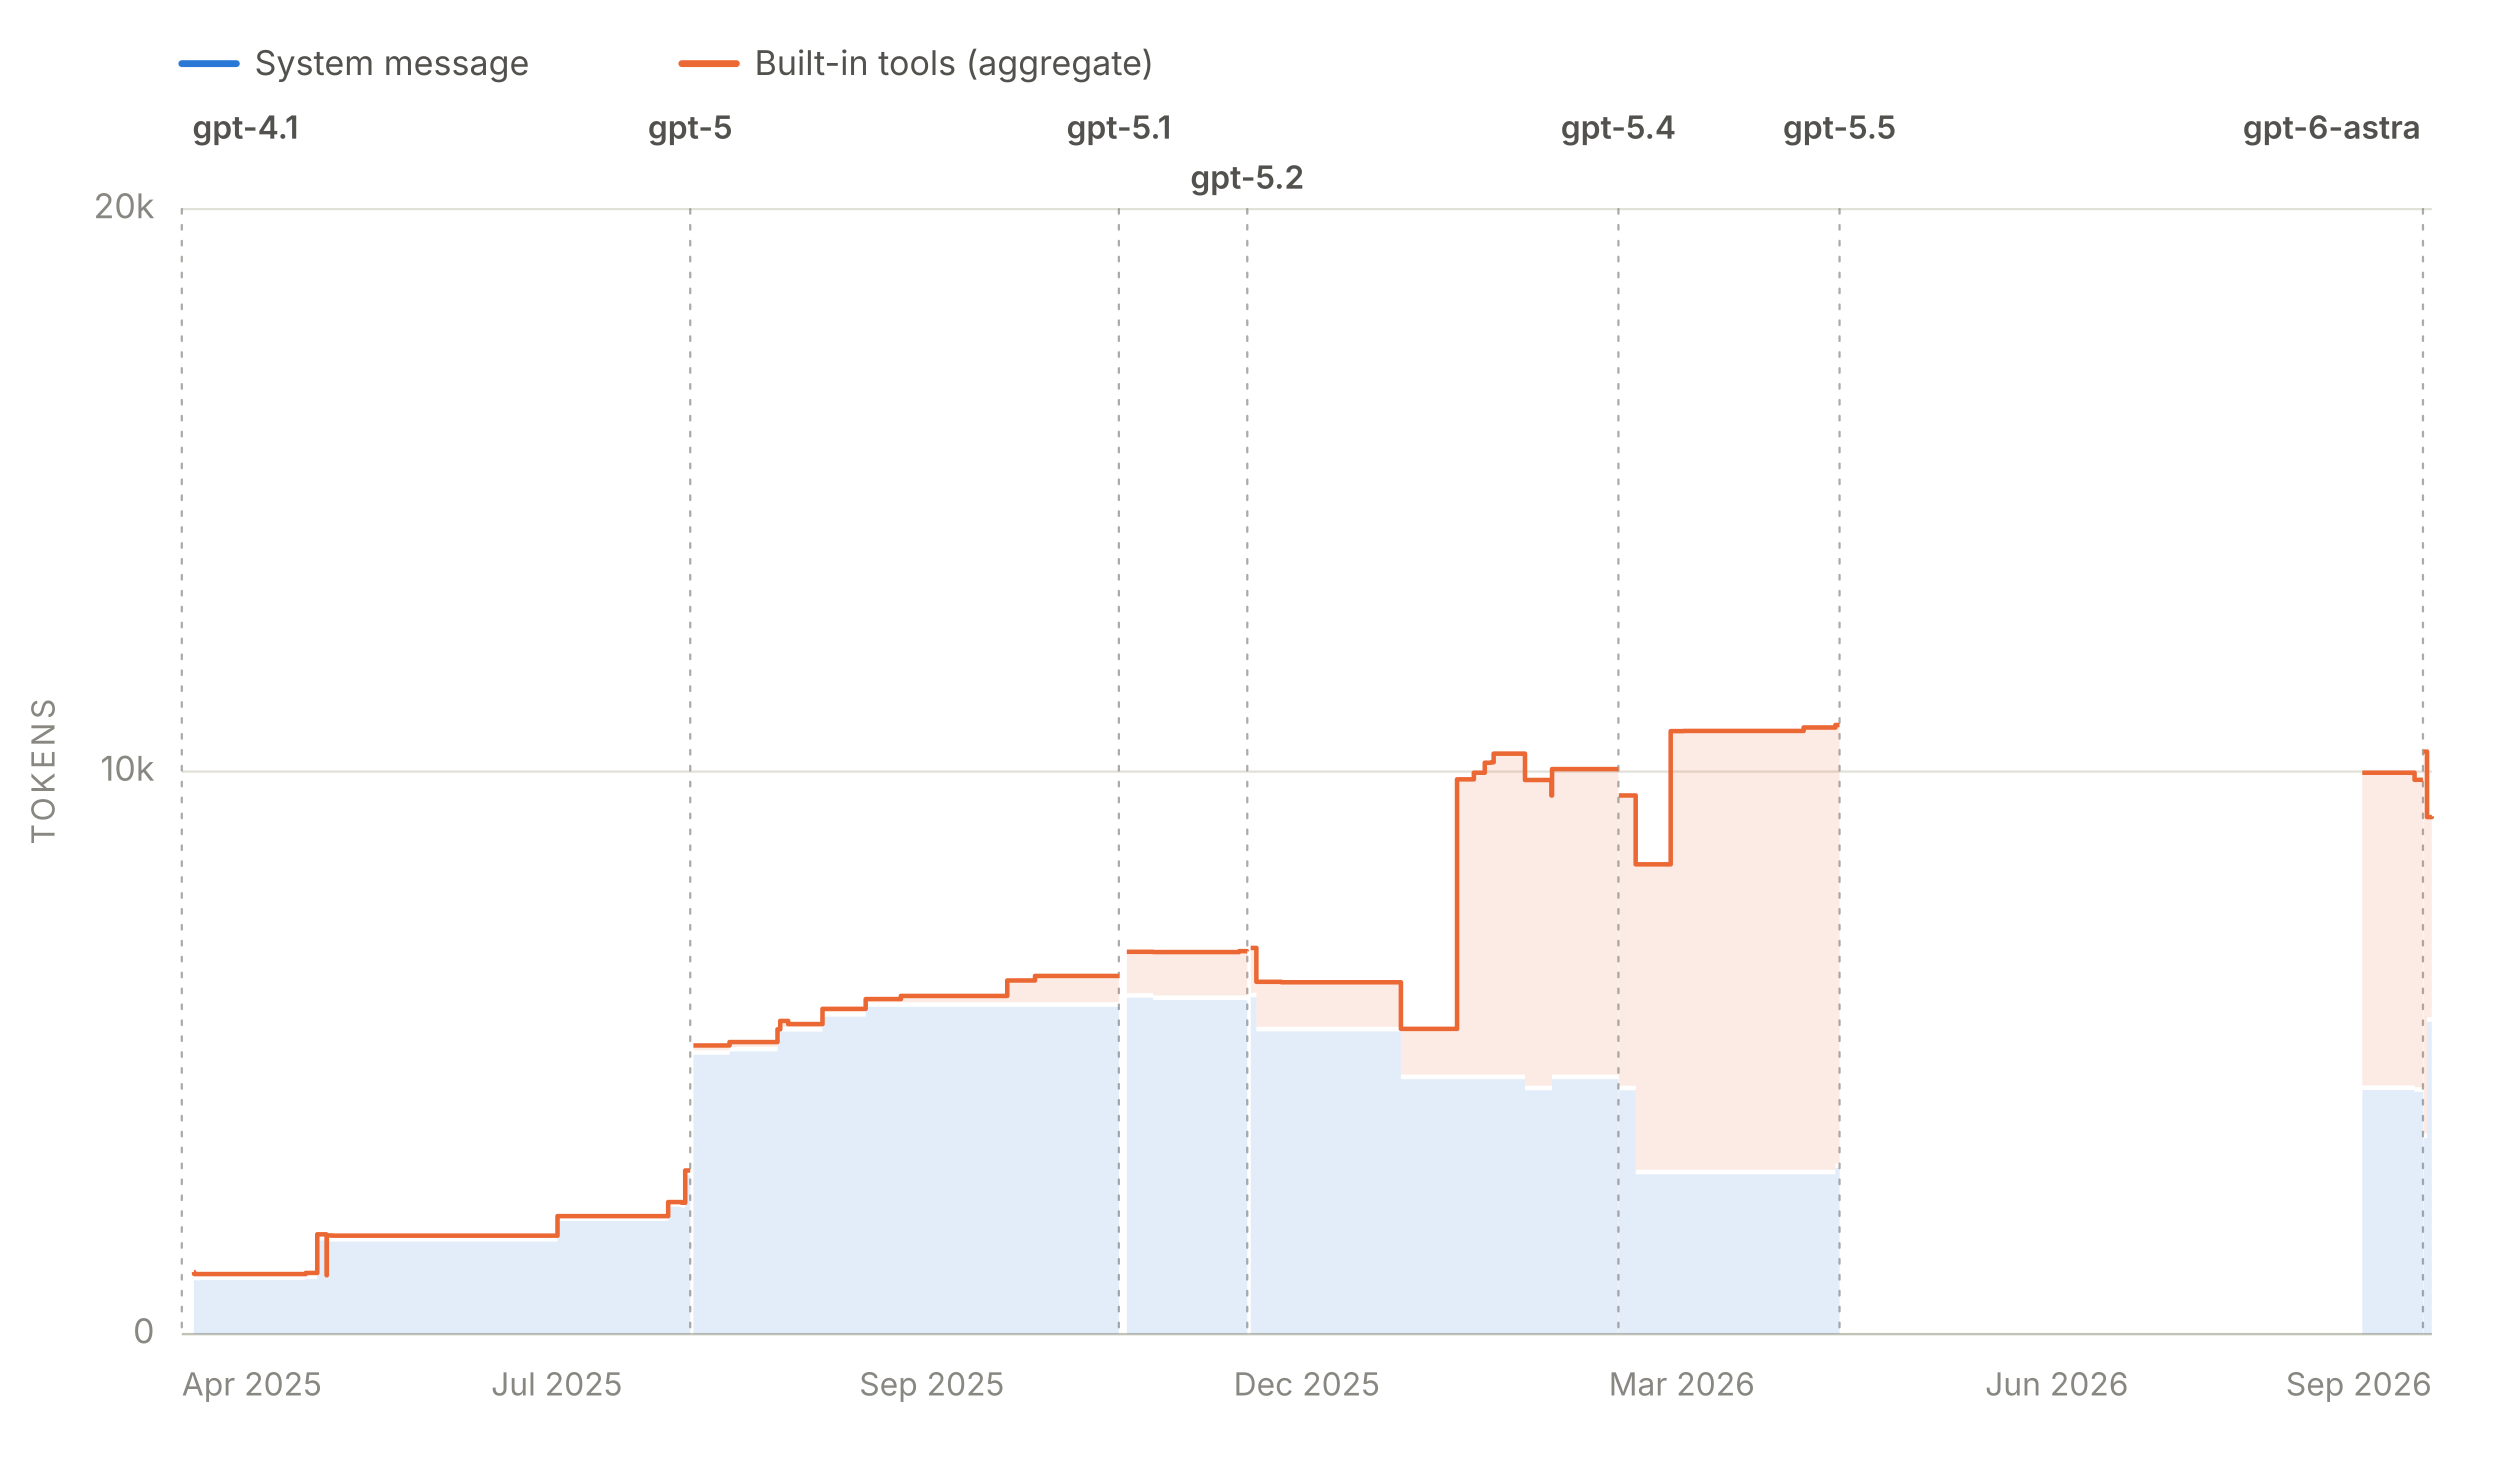
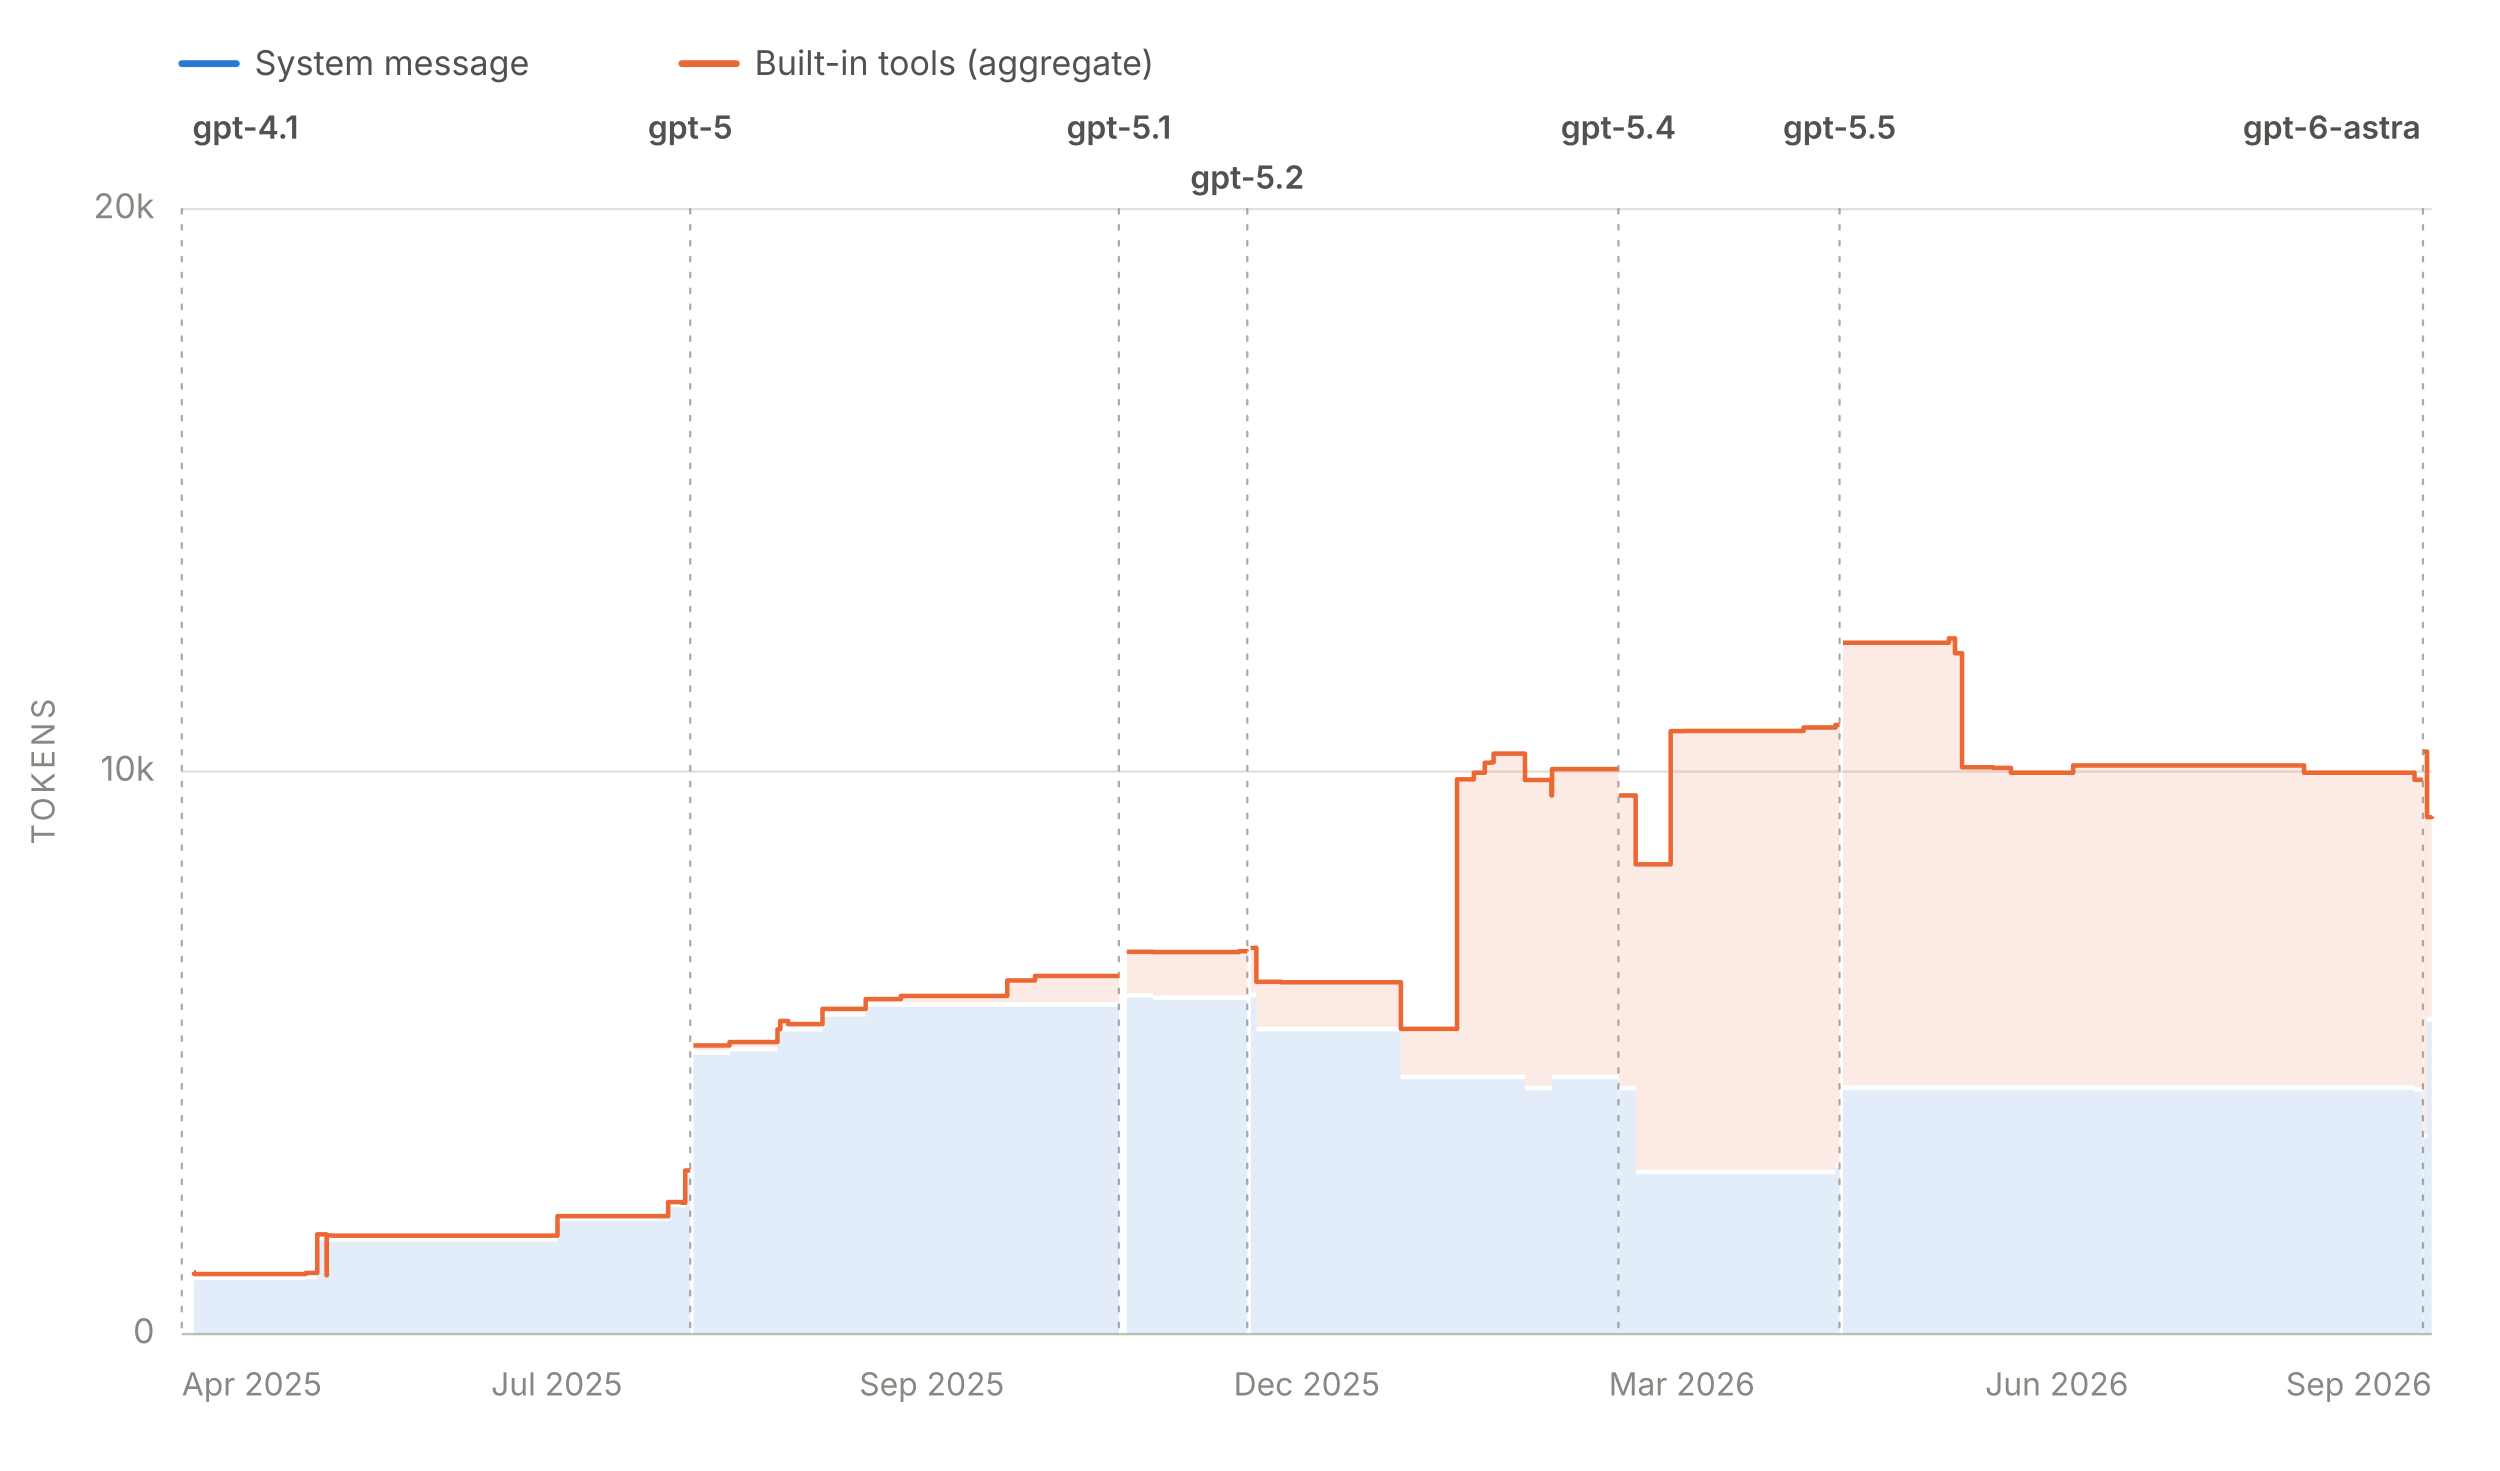
<svg xmlns="http://www.w3.org/2000/svg" viewBox="0 0 1100 647" width="1100" height="647" role="img" aria-labelledby="chartTitle chartDesc" font-family="system-ui, -apple-system, 'Segoe UI', sans-serif">
  <line x1="80" y1="28" x2="104" y2="28" stroke="#2a78d6" stroke-width="3" stroke-linecap="round" />
  <text x="112" y="33" font-size="15" fill="#52514e">System message</text>
  <line x1="300" y1="28" x2="324" y2="28" stroke="#eb6834" stroke-width="3" stroke-linecap="round" />
  <text x="332" y="33" font-size="15" fill="#52514e">Built-in tools (aggregate)</text>
  <line x1="80" y1="587.0" x2="1070" y2="587.0" stroke="#e1e0d9" stroke-width="1" />
  <text x="68" y="591.0" font-size="15" fill="#898781" text-anchor="end">0</text>
  <line x1="80" y1="339.5" x2="1070" y2="339.5" stroke="#e1e0d9" stroke-width="1" />
  <text x="68" y="343.5" font-size="15" fill="#898781" text-anchor="end">10k</text>
  <line x1="80" y1="92.0" x2="1070" y2="92.0" stroke="#e1e0d9" stroke-width="1" />
  <text x="68" y="96.0" font-size="15" fill="#898781" text-anchor="end">20k</text>
  <text x="24" y="339.5" font-size="14" fill="#898781" text-anchor="middle" letter-spacing="1.5" transform="rotate(-90 24 339.5)">TOKENS</text>
  <line x1="80" y1="587" x2="1070" y2="587" stroke="#c3c2b7" stroke-width="1" />
  <text x="80.0" y="614" font-size="14" fill="#898781" text-anchor="start">Apr 2025</text>
  <text x="245.0" y="614" font-size="14" fill="#898781" text-anchor="middle">Jul 2025</text>
  <text x="410.0" y="614" font-size="14" fill="#898781" text-anchor="middle">Sep 2025</text>
  <text x="575.0" y="614" font-size="14" fill="#898781" text-anchor="middle">Dec 2025</text>
  <text x="740.0" y="614" font-size="14" fill="#898781" text-anchor="middle">Mar 2026</text>
  <text x="905.0" y="614" font-size="14" fill="#898781" text-anchor="middle">Jun 2026</text>
  <text x="1070.0" y="614" font-size="14" fill="#898781" text-anchor="end">Sep 2026</text>
  <g data-release-date="2025-04-14">
    <line x1="80.0" y1="92" x2="80.0" y2="587" stroke="#898781" stroke-width="1" stroke-dasharray="2,5" stroke-linecap="round" opacity="0.7" />
    <text x="108.0" y="61.0" font-size="14" font-weight="600" fill="#52514e" text-anchor="middle">gpt-4.1</text>
  </g>
  <g data-release-date="2025-08-07">
    <line x1="303.7" y1="92" x2="303.7" y2="587" stroke="#898781" stroke-width="1" stroke-dasharray="2,5" stroke-linecap="round" opacity="0.7" />
    <text x="303.7" y="61.0" font-size="14" font-weight="600" fill="#52514e" text-anchor="middle">gpt-5</text>
  </g>
  <g data-release-date="2025-11-12">
    <line x1="492.3" y1="92" x2="492.3" y2="587" stroke="#898781" stroke-width="1" stroke-dasharray="2,5" stroke-linecap="round" opacity="0.7" />
    <text x="492.3" y="61.0" font-size="14" font-weight="600" fill="#52514e" text-anchor="middle">gpt-5.1</text>
  </g>
  <g data-release-date="2025-12-11">
    <line x1="548.8" y1="92" x2="548.8" y2="587" stroke="#898781" stroke-width="1" stroke-dasharray="2,5" stroke-linecap="round" opacity="0.7" />
    <text x="548.8" y="83.0" font-size="14" font-weight="600" fill="#52514e" text-anchor="middle">gpt-5.2</text>
  </g>
  <g data-release-date="2026-03-05">
    <line x1="712.1" y1="92" x2="712.1" y2="587" stroke="#898781" stroke-width="1" stroke-dasharray="2,5" stroke-linecap="round" opacity="0.7" />
    <text x="712.1" y="61.0" font-size="14" font-weight="600" fill="#52514e" text-anchor="middle">gpt-5.4</text>
  </g>
  <g data-release-date="2026-04-24">
    <line x1="809.4" y1="92" x2="809.4" y2="587" stroke="#898781" stroke-width="1" stroke-dasharray="2,5" stroke-linecap="round" opacity="0.7" />
    <text x="809.4" y="61.0" font-size="14" font-weight="600" fill="#52514e" text-anchor="middle">gpt-5.5</text>
  </g>
  <g data-release-date="2026-09-03">
    <line x1="1066.1" y1="92" x2="1066.1" y2="587" stroke="#898781" stroke-width="1" stroke-dasharray="2,5" stroke-linecap="round" opacity="0.7" />
    <text x="1026.0" y="61.0" font-size="14" font-weight="600" fill="#52514e" text-anchor="middle">gpt-6-astra</text>
  </g>
  <g data-selected-models="gpt-4.1">
    <path d="M 85.3 587.0 L 85.3 562.4 L 85.3 562.4 L 85.3 562.4 L 85.3 562.4 L 85.3 562.4 L 85.4 562.4 L 85.4 562.4 L 85.4 562.4 L 85.4 563.2 L 85.6 563.2 L 85.6 563.3 L 85.7 563.3 L 85.7 563.3 L 88.3 563.3 L 88.3 563.2 L 88.3 563.2 L 88.3 563.2 L 88.3 563.2 L 88.3 563.2 L 95.4 563.2 L 95.4 563.2 L 96.3 563.2 L 96.3 563.2 L 97.3 563.2 L 97.3 563.2 L 103.4 563.2 L 103.4 563.2 L 113.1 563.2 L 113.1 563.2 L 116.6 563.2 L 116.6 563.2 L 134.5 563.2 L 134.5 562.8 L 139.6 562.8 L 139.6 545.8 L 139.8 545.8 L 139.8 545.8 L 143.5 545.8 L 143.5 545.8 L 143.7 545.8 L 143.7 563.7 L 143.8 563.7 L 143.8 563.7 L 143.8 563.7 L 143.8 546.3 L 144.3 546.3 L 144.3 546.3 L 146.0 546.3 L 146.0 546.3 L 146.1 546.3 L 146.1 546.3 L 146.1 546.3 L 146.1 546.3 L 146.5 546.3 L 146.5 546.3 L 146.5 546.3 L 146.5 546.3 L 149.9 546.3 L 149.9 546.3 L 169.5 546.3 L 169.5 546.3 L 245.3 546.3 L 245.3 537.2 L 245.9 537.2 L 245.9 537.2 L 248.6 537.2 L 248.6 537.2 L 251.0 537.2 L 251.0 537.2 L 255.1 537.2 L 255.1 537.2 L 258.4 537.2 L 258.4 537.2 L 266.8 537.2 L 266.8 537.2 L 274.6 537.2 L 274.6 537.2 L 278.3 537.2 L 278.3 537.2 L 294.0 537.2 L 294.0 531.0 L 299.9 531.0 L 299.9 531.3 L 301.5 531.3 L 301.5 517.1 L 303.1 517.1 L 303.1 517.1 L 303.7 517.1 L 303.7 517.1 L 303.7 587.0 Z" fill="#2a78d6" fill-opacity="0.13" stroke="none" />
    <path d="M 85.3 560.4 L 85.3 559.7 L 85.3 559.7 L 85.3 559.7 L 85.3 559.7 L 85.3 559.7 L 85.4 559.7 L 85.4 559.7 L 85.4 559.7 L 85.4 560.5 L 85.6 560.5 L 85.6 560.6 L 85.7 560.6 L 85.7 560.6 L 88.3 560.6 L 88.3 560.6 L 88.3 560.6 L 88.3 560.6 L 88.3 560.6 L 88.3 560.6 L 95.4 560.6 L 95.4 560.6 L 96.3 560.6 L 96.3 560.6 L 97.3 560.6 L 97.3 560.6 L 103.4 560.6 L 103.4 560.6 L 113.1 560.6 L 113.1 560.6 L 116.6 560.6 L 116.6 560.6 L 134.5 560.6 L 134.5 560.1 L 139.6 560.1 L 139.6 543.1 L 139.8 543.1 L 139.8 543.1 L 143.5 543.1 L 143.5 543.2 L 143.7 543.2 L 143.7 561.1 L 143.8 561.1 L 143.8 561.1 L 143.8 561.1 L 143.8 543.7 L 144.3 543.7 L 144.3 543.6 L 146.0 543.6 L 146.0 543.7 L 146.1 543.7 L 146.1 543.7 L 146.1 543.7 L 146.1 543.6 L 146.5 543.6 L 146.5 543.7 L 146.5 543.7 L 146.5 543.7 L 149.9 543.7 L 149.9 543.7 L 169.5 543.7 L 169.5 543.7 L 245.3 543.7 L 245.3 535.1 L 245.9 535.1 L 245.9 535.1 L 248.6 535.1 L 248.6 535.1 L 251.0 535.1 L 251.0 535.1 L 255.1 535.1 L 255.1 535.1 L 258.4 535.1 L 258.4 535.1 L 266.8 535.1 L 266.8 535.1 L 274.6 535.1 L 274.6 535.1 L 278.3 535.1 L 278.3 535.1 L 294.0 535.1 L 294.0 528.9 L 299.9 528.9 L 299.9 529.2 L 301.5 529.2 L 301.5 515.0 L 303.1 515.0 L 303.1 515.0 L 303.7 515.0 L 303.7 515.0 L 303.7 515.1 L 303.7 515.1 L 303.1 515.1 L 303.1 515.1 L 301.5 515.1 L 301.5 529.3 L 299.9 529.3 L 299.9 529.0 L 294.0 529.0 L 294.0 535.2 L 278.3 535.2 L 278.3 535.2 L 274.6 535.2 L 274.6 535.2 L 266.8 535.2 L 266.8 535.2 L 258.4 535.2 L 258.4 535.2 L 255.1 535.2 L 255.1 535.2 L 251.0 535.2 L 251.0 535.2 L 248.6 535.2 L 248.6 535.2 L 245.9 535.2 L 245.9 535.2 L 245.3 535.2 L 245.3 544.3 L 169.5 544.3 L 169.5 544.3 L 149.9 544.3 L 149.9 544.3 L 146.5 544.3 L 146.5 544.3 L 146.5 544.3 L 146.5 544.3 L 146.1 544.3 L 146.1 544.3 L 146.1 544.3 L 146.1 544.3 L 146.0 544.3 L 146.0 544.3 L 144.3 544.3 L 144.3 544.3 L 143.8 544.3 L 143.8 561.7 L 143.8 561.7 L 143.8 561.7 L 143.7 561.7 L 143.7 543.8 L 143.5 543.8 L 143.5 543.8 L 139.8 543.8 L 139.8 543.8 L 139.6 543.8 L 139.6 560.8 L 134.5 560.8 L 134.5 561.2 L 116.6 561.2 L 116.6 561.2 L 113.1 561.2 L 113.1 561.2 L 103.4 561.2 L 103.4 561.2 L 97.3 561.2 L 97.3 561.2 L 96.3 561.2 L 96.3 561.2 L 95.4 561.2 L 95.4 561.2 L 88.3 561.2 L 88.3 561.2 L 88.3 561.2 L 88.3 561.2 L 88.3 561.2 L 88.3 561.3 L 85.7 561.3 L 85.7 561.3 L 85.6 561.3 L 85.6 561.2 L 85.4 561.2 L 85.4 560.4 L 85.4 560.4 L 85.4 560.4 L 85.3 560.4 L 85.3 560.4 L 85.3 560.4 L 85.3 560.4 L 85.3 560.4 Z" fill="#eb6834" fill-opacity="0.13" stroke="none" />
    <path d="M 85.3 559.7 L 85.3 559.7 L 85.3 559.7 L 85.3 559.7 L 85.3 559.7 L 85.4 559.7 L 85.4 559.7 L 85.4 559.7 L 85.4 560.5 L 85.6 560.5 L 85.6 560.6 L 85.7 560.6 L 85.7 560.6 L 88.3 560.6 L 88.3 560.6 L 88.3 560.6 L 88.3 560.6 L 88.3 560.6 L 88.3 560.6 L 95.4 560.6 L 95.4 560.6 L 96.3 560.6 L 96.3 560.6 L 97.3 560.6 L 97.3 560.6 L 103.4 560.6 L 103.4 560.6 L 113.1 560.6 L 113.1 560.6 L 116.6 560.6 L 116.6 560.6 L 134.5 560.6 L 134.5 560.1 L 139.6 560.1 L 139.6 543.1 L 139.8 543.1 L 139.8 543.1 L 143.5 543.1 L 143.5 543.2 L 143.7 543.2 L 143.7 561.1 L 143.8 561.1 L 143.8 561.1 L 143.8 561.1 L 143.8 543.7 L 144.3 543.7 L 144.3 543.6 L 146.0 543.6 L 146.0 543.7 L 146.1 543.7 L 146.1 543.7 L 146.1 543.7 L 146.1 543.6 L 146.5 543.6 L 146.5 543.7 L 146.5 543.7 L 146.5 543.7 L 149.9 543.7 L 149.9 543.7 L 169.5 543.7 L 169.5 543.7 L 245.3 543.7 L 245.3 535.1 L 245.9 535.1 L 245.9 535.1 L 248.6 535.1 L 248.6 535.1 L 251.0 535.1 L 251.0 535.1 L 255.1 535.1 L 255.1 535.1 L 258.4 535.1 L 258.4 535.1 L 266.8 535.1 L 266.8 535.1 L 274.6 535.1 L 274.6 535.1 L 278.3 535.1 L 278.3 535.1 L 294.0 535.1 L 294.0 528.9 L 299.9 528.9 L 299.9 529.2 L 301.5 529.2 L 301.5 515.0 L 303.1 515.0 L 303.1 515.0 L 303.7 515.0 L 303.7 515.0" fill="none" stroke="#eb6834" stroke-width="2" stroke-linejoin="round" />
  </g>
  <g data-selected-models="gpt-5-2025-08-07">
    <path d="M 305.1 587.0 L 305.1 464.1 L 305.8 464.1 L 305.8 464.1 L 307.7 464.1 L 307.7 464.1 L 313.8 464.1 L 313.8 464.1 L 321.0 464.1 L 321.0 462.6 L 329.5 462.6 L 329.5 462.6 L 342.1 462.6 L 342.1 457.6 L 343.3 457.6 L 343.3 453.9 L 346.8 453.9 L 346.8 453.9 L 347.0 453.9 L 347.0 453.9 L 356.1 453.9 L 356.1 453.9 L 357.8 453.9 L 357.8 453.9 L 361.9 453.9 L 361.9 447.3 L 367.7 447.3 L 367.7 447.3 L 371.2 447.3 L 371.2 447.3 L 371.4 447.3 L 371.4 447.3 L 371.6 447.3 L 371.6 447.3 L 380.9 447.3 L 380.9 443.0 L 384.9 443.0 L 384.9 443.0 L 387.1 443.0 L 387.1 443.0 L 396.4 443.0 L 396.4 443.0 L 398.4 443.0 L 398.4 443.0 L 402.4 443.0 L 402.4 443.0 L 415.9 443.0 L 415.9 443.0 L 422.0 443.0 L 422.0 443.0 L 426.4 443.0 L 426.4 443.0 L 443.2 443.0 L 443.2 443.0 L 455.4 443.0 L 455.4 443.0 L 456.9 443.0 L 456.9 443.0 L 459.1 443.0 L 459.1 443.0 L 468.6 443.0 L 468.6 443.0 L 469.1 443.0 L 469.1 443.0 L 478.3 443.0 L 478.3 443.0 L 478.4 443.0 L 478.4 443.0 L 484.1 443.0 L 484.1 443.0 L 488.3 443.0 L 488.3 443.0 L 492.3 443.0 L 492.3 443.0 L 492.3 587.0 Z" fill="#2a78d6" fill-opacity="0.13" stroke="none" />
    <path d="M 305.1 462.1 L 305.1 460.0 L 305.8 460.0 L 305.8 460.0 L 307.7 460.0 L 307.7 460.0 L 313.8 460.0 L 313.8 460.0 L 321.0 460.0 L 321.0 458.5 L 329.5 458.5 L 329.5 458.5 L 342.1 458.5 L 342.1 452.9 L 343.3 452.9 L 343.3 449.2 L 346.8 449.2 L 346.8 450.6 L 347.0 450.6 L 347.0 450.6 L 356.1 450.6 L 356.1 450.6 L 357.8 450.6 L 357.8 450.6 L 361.9 450.6 L 361.9 443.9 L 367.7 443.9 L 367.7 443.9 L 371.2 443.9 L 371.2 443.9 L 371.4 443.9 L 371.4 443.9 L 371.6 443.9 L 371.6 443.9 L 380.9 443.9 L 380.9 439.6 L 384.9 439.6 L 384.9 439.6 L 387.1 439.6 L 387.1 439.6 L 396.4 439.6 L 396.4 438.2 L 398.4 438.2 L 398.4 438.2 L 402.4 438.2 L 402.4 438.2 L 415.9 438.2 L 415.9 438.2 L 422.0 438.2 L 422.0 438.2 L 426.4 438.2 L 426.4 438.2 L 443.2 438.2 L 443.2 431.4 L 455.4 431.4 L 455.4 429.4 L 456.9 429.4 L 456.9 429.4 L 459.1 429.4 L 459.1 429.4 L 468.6 429.4 L 468.6 429.4 L 469.1 429.4 L 469.1 429.4 L 478.3 429.4 L 478.3 429.4 L 478.4 429.4 L 478.4 429.4 L 484.1 429.4 L 484.1 429.4 L 488.3 429.4 L 488.3 429.4 L 492.3 429.4 L 492.3 429.4 L 492.3 441.0 L 492.3 441.0 L 488.3 441.0 L 488.3 441.0 L 484.1 441.0 L 484.1 441.0 L 478.4 441.0 L 478.4 441.0 L 478.3 441.0 L 478.3 441.0 L 469.1 441.0 L 469.1 441.0 L 468.6 441.0 L 468.6 441.0 L 459.1 441.0 L 459.1 441.0 L 456.9 441.0 L 456.9 441.0 L 455.4 441.0 L 455.4 441.0 L 443.2 441.0 L 443.2 441.0 L 426.4 441.0 L 426.4 441.0 L 422.0 441.0 L 422.0 441.0 L 415.9 441.0 L 415.9 441.0 L 402.4 441.0 L 402.4 441.0 L 398.4 441.0 L 398.4 441.0 L 396.4 441.0 L 396.4 441.0 L 387.1 441.0 L 387.1 441.0 L 384.9 441.0 L 384.9 441.0 L 380.9 441.0 L 380.9 445.3 L 371.6 445.3 L 371.6 445.3 L 371.4 445.3 L 371.4 445.3 L 371.2 445.3 L 371.2 445.3 L 367.7 445.3 L 367.7 445.3 L 361.9 445.3 L 361.9 451.9 L 357.8 451.9 L 357.8 451.9 L 356.1 451.9 L 356.1 451.9 L 347.0 451.9 L 347.0 451.9 L 346.8 451.9 L 346.8 451.9 L 343.3 451.9 L 343.3 455.6 L 342.1 455.6 L 342.1 460.6 L 329.5 460.6 L 329.5 460.6 L 321.0 460.6 L 321.0 462.1 L 313.8 462.1 L 313.8 462.1 L 307.7 462.1 L 307.7 462.1 L 305.8 462.1 L 305.8 462.1 L 305.1 462.1 Z" fill="#eb6834" fill-opacity="0.13" stroke="none" />
    <path d="M 305.1 460.0 L 305.8 460.0 L 305.8 460.0 L 307.7 460.0 L 307.7 460.0 L 313.8 460.0 L 313.8 460.0 L 321.0 460.0 L 321.0 458.5 L 329.5 458.5 L 329.5 458.5 L 342.1 458.5 L 342.1 452.9 L 343.3 452.9 L 343.3 449.2 L 346.8 449.2 L 346.8 450.6 L 347.0 450.6 L 347.0 450.6 L 356.1 450.6 L 356.1 450.6 L 357.8 450.6 L 357.8 450.6 L 361.9 450.6 L 361.9 443.9 L 367.7 443.9 L 367.7 443.9 L 371.2 443.9 L 371.2 443.9 L 371.4 443.9 L 371.4 443.9 L 371.6 443.9 L 371.6 443.9 L 380.9 443.9 L 380.9 439.6 L 384.9 439.6 L 384.9 439.6 L 387.1 439.6 L 387.1 439.6 L 396.4 439.6 L 396.4 438.2 L 398.4 438.2 L 398.4 438.2 L 402.4 438.2 L 402.4 438.2 L 415.9 438.2 L 415.9 438.2 L 422.0 438.2 L 422.0 438.2 L 426.4 438.2 L 426.4 438.2 L 443.2 438.2 L 443.2 431.4 L 455.4 431.4 L 455.4 429.4 L 456.9 429.4 L 456.9 429.4 L 459.1 429.4 L 459.1 429.4 L 468.6 429.4 L 468.6 429.4 L 469.1 429.4 L 469.1 429.4 L 478.3 429.4 L 478.3 429.4 L 478.4 429.4 L 478.4 429.4 L 484.1 429.4 L 484.1 429.4 L 488.3 429.4 L 488.3 429.4 L 492.3 429.4 L 492.3 429.4" fill="none" stroke="#eb6834" stroke-width="2" stroke-linejoin="round" />
  </g>
  <g data-selected-models="gpt-5.1">
    <path d="M 495.8 587.0 L 495.8 439.0 L 507.4 439.0 L 507.4 440.0 L 507.6 440.0 L 507.6 440.0 L 509.2 440.0 L 509.2 440.0 L 511.3 440.0 L 511.3 440.0 L 533.1 440.0 L 533.1 440.0 L 536.6 440.0 L 536.6 440.0 L 545.2 440.0 L 545.2 440.0 L 548.6 440.0 L 548.6 440.2 L 548.8 440.2 L 548.8 440.2 L 548.8 587.0 Z" fill="#2a78d6" fill-opacity="0.13" stroke="none" />
    <path d="M 495.8 437.0 L 495.8 418.8 L 507.4 418.8 L 507.4 418.9 L 507.6 418.9 L 507.6 418.9 L 509.2 418.9 L 509.2 418.9 L 511.3 418.9 L 511.3 418.9 L 533.1 418.9 L 533.1 418.9 L 536.6 418.9 L 536.6 418.9 L 545.2 418.9 L 545.2 418.5 L 548.6 418.5 L 548.6 418.6 L 548.8 418.6 L 548.8 418.6 L 548.8 438.2 L 548.8 438.2 L 548.6 438.2 L 548.6 438.0 L 545.2 438.0 L 545.2 438.0 L 536.6 438.0 L 536.6 438.0 L 533.1 438.0 L 533.1 438.0 L 511.3 438.0 L 511.3 438.0 L 509.2 438.0 L 509.2 438.0 L 507.6 438.0 L 507.6 438.0 L 507.4 438.0 L 507.4 437.0 L 495.8 437.0 Z" fill="#eb6834" fill-opacity="0.13" stroke="none" />
    <path d="M 495.8 418.8 L 507.4 418.8 L 507.4 418.9 L 507.6 418.9 L 507.6 418.9 L 509.2 418.9 L 509.2 418.9 L 511.3 418.9 L 511.3 418.9 L 533.1 418.9 L 533.1 418.9 L 536.6 418.9 L 536.6 418.9 L 545.2 418.9 L 545.2 418.5 L 548.6 418.5 L 548.6 418.6 L 548.8 418.6 L 548.8 418.6" fill="none" stroke="#eb6834" stroke-width="2" stroke-linejoin="round" />
  </g>
  <g data-selected-models="gpt-5.2">
    <path d="M 550.3 587.0 L 550.3 438.8 L 552.8 438.8 L 552.8 453.8 L 558.4 453.8 L 558.4 453.8 L 563.8 453.8 L 563.8 453.8 L 564.0 453.8 L 564.0 453.8 L 565.9 453.8 L 565.9 453.8 L 568.7 453.8 L 568.7 453.8 L 600.9 453.8 L 600.9 453.8 L 601.3 453.8 L 601.3 453.8 L 606.8 453.8 L 606.8 453.8 L 616.4 453.8 L 616.4 474.8 L 617.0 474.8 L 617.0 474.8 L 618.3 474.8 L 618.3 474.8 L 618.9 474.8 L 618.9 474.8 L 620.0 474.8 L 620.0 474.8 L 630.1 474.8 L 630.1 474.8 L 632.2 474.8 L 632.2 474.8 L 637.6 474.8 L 637.6 474.8 L 637.7 474.8 L 637.7 474.8 L 641.1 474.8 L 641.1 474.8 L 648.5 474.8 L 648.5 474.8 L 653.3 474.8 L 653.3 474.8 L 656.1 474.8 L 656.1 474.8 L 657.2 474.8 L 657.2 474.8 L 658.1 474.8 L 658.1 474.8 L 659.1 474.8 L 659.1 474.8 L 671.0 474.8 L 671.0 479.7 L 672.8 479.7 L 672.8 479.7 L 672.9 479.7 L 672.9 479.7 L 682.6 479.7 L 682.6 479.7 L 682.9 479.7 L 682.9 474.8 L 683.5 474.8 L 683.5 474.8 L 698.0 474.8 L 698.0 474.8 L 700.4 474.8 L 700.4 474.8 L 707.8 474.8 L 707.8 474.8 L 712.1 474.8 L 712.1 474.8 L 712.1 587.0 Z" fill="#2a78d6" fill-opacity="0.13" stroke="none" />
    <path d="M 550.3 436.8 L 550.3 417.1 L 552.8 417.1 L 552.8 432.0 L 558.4 432.0 L 558.4 432.0 L 563.8 432.0 L 563.8 432.2 L 564.0 432.2 L 564.0 432.2 L 565.9 432.2 L 565.9 432.2 L 568.7 432.2 L 568.7 432.2 L 600.9 432.2 L 600.9 432.2 L 601.3 432.2 L 601.3 432.2 L 606.8 432.2 L 606.8 432.2 L 616.4 432.2 L 616.4 452.7 L 617.0 452.7 L 617.0 452.7 L 618.3 452.7 L 618.3 452.7 L 618.9 452.7 L 618.9 452.7 L 620.0 452.7 L 620.0 452.7 L 630.1 452.7 L 630.1 452.7 L 632.2 452.7 L 632.2 452.7 L 637.6 452.7 L 637.6 452.7 L 637.7 452.7 L 637.7 452.7 L 641.1 452.7 L 641.1 342.9 L 648.5 342.9 L 648.5 340.0 L 653.3 340.0 L 653.3 335.6 L 656.1 335.6 L 656.1 335.4 L 657.2 335.4 L 657.2 331.6 L 658.1 331.6 L 658.1 331.6 L 659.1 331.6 L 659.1 331.6 L 671.0 331.6 L 671.0 343.2 L 672.8 343.2 L 672.8 343.2 L 672.9 343.2 L 672.9 343.2 L 682.6 343.2 L 682.6 350.0 L 682.9 350.0 L 682.9 338.4 L 683.5 338.4 L 683.5 338.4 L 698.0 338.4 L 698.0 338.4 L 700.4 338.4 L 700.4 338.4 L 707.8 338.4 L 707.8 338.4 L 712.1 338.4 L 712.1 338.4 L 712.1 472.8 L 712.1 472.8 L 707.8 472.8 L 707.8 472.8 L 700.4 472.8 L 700.4 472.8 L 698.0 472.8 L 698.0 472.8 L 683.5 472.8 L 683.5 472.8 L 682.9 472.8 L 682.9 477.7 L 682.6 477.7 L 682.6 477.7 L 672.9 477.7 L 672.9 477.7 L 672.8 477.7 L 672.8 477.7 L 671.0 477.7 L 671.0 472.8 L 659.1 472.8 L 659.1 472.8 L 658.1 472.8 L 658.1 472.8 L 657.2 472.8 L 657.2 472.8 L 656.1 472.8 L 656.1 472.8 L 653.3 472.8 L 653.3 472.8 L 648.5 472.8 L 648.5 472.8 L 641.1 472.8 L 641.1 472.8 L 637.7 472.8 L 637.7 472.8 L 637.6 472.8 L 637.6 472.8 L 632.2 472.8 L 632.2 472.8 L 630.1 472.8 L 630.1 472.8 L 620.0 472.8 L 620.0 472.8 L 618.9 472.8 L 618.9 472.8 L 618.3 472.8 L 618.3 472.8 L 617.0 472.8 L 617.0 472.8 L 616.4 472.8 L 616.4 451.8 L 606.8 451.8 L 606.8 451.8 L 601.3 451.8 L 601.3 451.8 L 600.9 451.8 L 600.9 451.8 L 568.7 451.8 L 568.7 451.8 L 565.9 451.8 L 565.9 451.8 L 564.0 451.8 L 564.0 451.8 L 563.8 451.8 L 563.8 451.8 L 558.4 451.8 L 558.4 451.8 L 552.8 451.8 L 552.8 436.8 L 550.3 436.8 Z" fill="#eb6834" fill-opacity="0.13" stroke="none" />
    <path d="M 550.3 417.1 L 552.8 417.1 L 552.8 432.0 L 558.4 432.0 L 558.4 432.0 L 563.8 432.0 L 563.8 432.2 L 564.0 432.2 L 564.0 432.2 L 565.9 432.2 L 565.9 432.2 L 568.7 432.2 L 568.7 432.2 L 600.9 432.2 L 600.9 432.2 L 601.3 432.2 L 601.3 432.2 L 606.8 432.2 L 606.8 432.2 L 616.4 432.2 L 616.4 452.7 L 617.0 452.7 L 617.0 452.7 L 618.3 452.7 L 618.3 452.7 L 618.9 452.7 L 618.9 452.7 L 620.0 452.7 L 620.0 452.7 L 630.1 452.7 L 630.1 452.7 L 632.2 452.7 L 632.2 452.7 L 637.6 452.7 L 637.6 452.7 L 637.7 452.7 L 637.7 452.7 L 641.1 452.7 L 641.1 342.9 L 648.5 342.9 L 648.5 340.0 L 653.3 340.0 L 653.3 335.6 L 656.1 335.6 L 656.1 335.4 L 657.2 335.4 L 657.2 331.6 L 658.1 331.6 L 658.1 331.6 L 659.1 331.6 L 659.1 331.6 L 671.0 331.6 L 671.0 343.2 L 672.8 343.2 L 672.8 343.2 L 672.9 343.2 L 672.9 343.2 L 682.6 343.2 L 682.6 350.0 L 682.9 350.0 L 682.9 338.4 L 683.5 338.4 L 683.5 338.4 L 698.0 338.4 L 698.0 338.4 L 700.4 338.4 L 700.4 338.4 L 707.8 338.4 L 707.8 338.4 L 712.1 338.4 L 712.1 338.4" fill="none" stroke="#eb6834" stroke-width="2" stroke-linejoin="round" />
  </g>
  <g data-selected-models="gpt-5.4">
    <path d="M 712.3 587.0 L 712.3 479.7 L 713.7 479.7 L 713.7 479.7 L 719.7 479.7 L 719.7 516.7 L 722.3 516.7 L 722.3 516.7 L 723.8 516.7 L 723.8 516.7 L 735.1 516.7 L 735.1 516.7 L 740.8 516.7 L 740.8 516.7 L 754.8 516.7 L 754.8 516.7 L 764.1 516.7 L 764.1 516.7 L 784.0 516.7 L 784.0 516.7 L 784.3 516.7 L 784.3 516.7 L 793.6 516.7 L 793.6 516.7 L 803.1 516.7 L 803.1 516.7 L 807.6 516.7 L 807.6 513.9 L 808.9 513.9 L 808.9 513.9 L 809.4 513.9 L 809.4 513.9 L 809.4 587.0 Z" fill="#2a78d6" fill-opacity="0.13" stroke="none" />
    <path d="M 712.3 477.7 L 712.3 350.0 L 713.7 350.0 L 713.7 350.0 L 719.7 350.0 L 719.7 380.3 L 722.3 380.3 L 722.3 380.3 L 723.8 380.3 L 723.8 380.3 L 735.1 380.3 L 735.1 321.7 L 740.8 321.7 L 740.8 321.6 L 754.8 321.6 L 754.8 321.6 L 764.1 321.6 L 764.1 321.6 L 784.0 321.6 L 784.0 321.6 L 784.3 321.6 L 784.3 321.6 L 793.6 321.6 L 793.6 320.1 L 803.1 320.1 L 803.1 320.1 L 807.6 320.1 L 807.6 319.0 L 808.9 319.0 L 808.9 319.0 L 809.4 319.0 L 809.4 319.0 L 809.4 511.9 L 809.4 511.9 L 808.9 511.9 L 808.9 511.9 L 807.6 511.9 L 807.6 514.7 L 803.1 514.7 L 803.1 514.7 L 793.6 514.7 L 793.6 514.7 L 784.3 514.7 L 784.3 514.7 L 784.0 514.7 L 784.0 514.7 L 764.1 514.7 L 764.1 514.7 L 754.8 514.7 L 754.8 514.7 L 740.8 514.7 L 740.8 514.7 L 735.1 514.7 L 735.1 514.7 L 723.8 514.7 L 723.8 514.7 L 722.3 514.7 L 722.3 514.7 L 719.7 514.7 L 719.7 477.7 L 713.7 477.7 L 713.7 477.7 L 712.3 477.7 Z" fill="#eb6834" fill-opacity="0.13" stroke="none" />
    <path d="M 712.3 350.0 L 713.7 350.0 L 713.7 350.0 L 719.7 350.0 L 719.7 380.3 L 722.3 380.3 L 722.3 380.3 L 723.8 380.3 L 723.8 380.3 L 735.1 380.3 L 735.1 321.7 L 740.8 321.7 L 740.8 321.6 L 754.8 321.6 L 754.8 321.6 L 764.1 321.6 L 764.1 321.6 L 784.0 321.6 L 784.0 321.6 L 784.3 321.6 L 784.3 321.6 L 793.6 321.6 L 793.6 320.1 L 803.1 320.1 L 803.1 320.1 L 807.6 320.1 L 807.6 319.0 L 808.9 319.0 L 808.9 319.0 L 809.4 319.0 L 809.4 319.0" fill="none" stroke="#eb6834" stroke-width="2" stroke-linejoin="round" />
  </g>
  <g data-selected-models="gpt-5.5">
-     <path d="M 1039.4 587.0 L 1039.4 479.6 L 1040.7 479.6 L 1040.7 479.6 L 1046.8 479.6 L 1046.8 479.6 L 1052.3 479.6 L 1052.3 479.6 L 1052.9 479.6 L 1052.9 479.6 L 1057.3 479.6 L 1057.3 479.6 L 1062.4 479.6 L 1062.4 480.4 L 1064.1 480.4 L 1064.1 480.4 L 1066.1 480.4 L 1066.1 480.4 L 1066.1 587.0 Z" fill="#2a78d6" fill-opacity="0.13" stroke="none" />
-     <path d="M 1039.4 477.6 L 1039.4 340.0 L 1040.7 340.0 L 1040.7 340.0 L 1046.8 340.0 L 1046.8 340.0 L 1052.3 340.0 L 1052.3 340.0 L 1052.9 340.0 L 1052.9 340.0 L 1057.3 340.0 L 1057.3 340.0 L 1062.4 340.0 L 1062.4 343.1 L 1064.1 343.1 L 1064.1 343.1 L 1066.1 343.1 L 1066.1 343.1 L 1066.1 478.4 L 1066.1 478.4 L 1064.1 478.4 L 1064.1 478.4 L 1062.4 478.4 L 1062.4 477.6 L 1057.3 477.6 L 1057.3 477.6 L 1052.9 477.6 L 1052.9 477.6 L 1052.3 477.6 L 1052.3 477.6 L 1046.8 477.6 L 1046.8 477.6 L 1040.7 477.6 L 1040.7 477.6 L 1039.4 477.6 Z" fill="#eb6834" fill-opacity="0.13" stroke="none" />
-     <path d="M 1039.4 340.0 L 1040.7 340.0 L 1040.7 340.0 L 1046.8 340.0 L 1046.8 340.0 L 1052.3 340.0 L 1052.3 340.0 L 1052.9 340.0 L 1052.9 340.0 L 1057.3 340.0 L 1057.3 340.0 L 1062.4 340.0 L 1062.4 343.1 L 1064.1 343.1 L 1064.1 343.1 L 1066.1 343.1 L 1066.1 343.1" fill="none" stroke="#eb6834" stroke-width="2" stroke-linejoin="round" />
+     <path d="M 810.9 587.0 L 810.9 479.6 L 822.4 479.6 L 822.4 479.6 L 836.1 479.6 L 836.1 479.6 L 838.5 479.6 L 838.5 479.6 L 857.5 479.6 L 857.5 479.6 L 860.2 479.6 L 860.2 479.6 L 863.3 479.6 L 863.3 479.6 L 873.2 479.6 L 873.2 479.6 L 877.1 479.6 L 877.1 479.6 L 884.8 479.6 L 884.8 479.6 L 889.3 479.6 L 889.3 479.6 L 898.8 479.6 L 898.8 479.6 L 900.5 479.6 L 900.5 479.6 L 912.2 479.6 L 912.2 479.6 L 916.8 479.6 L 916.8 479.6 L 926.0 479.6 L 926.0 479.6 L 930.0 479.6 L 930.0 479.6 L 930.6 479.6 L 930.6 479.6 L 933.7 479.6 L 933.7 479.6 L 938.2 479.6 L 938.2 479.6 L 941.8 479.6 L 941.8 479.6 L 955.4 479.6 L 955.4 479.6 L 958.6 479.6 L 958.6 479.6 L 959.1 479.6 L 959.1 479.6 L 965.4 479.6 L 965.4 479.6 L 965.5 479.6 L 965.5 479.6 L 967.4 479.6 L 967.4 479.6 L 971.1 479.6 L 971.1 479.6 L 975.8 479.6 L 975.8 479.6 L 982.0 479.6 L 982.0 479.6 L 996.3 479.6 L 996.3 479.6 L 1011.0 479.6 L 1011.0 479.6 L 1013.8 479.6 L 1013.8 479.6 L 1039.4 479.6 L 1039.4 479.6 L 1040.7 479.6 L 1040.7 479.6 L 1046.8 479.6 L 1046.8 479.6 L 1052.3 479.6 L 1052.3 479.6 L 1052.9 479.6 L 1052.9 479.6 L 1057.3 479.6 L 1057.3 479.6 L 1062.4 479.6 L 1062.4 480.4 L 1064.1 480.4 L 1064.1 480.4 L 1066.1 480.4 L 1066.1 480.4 L 1066.1 587.0 Z" fill="#2a78d6" fill-opacity="0.13" stroke="none" />
+     <path d="M 810.9 477.6 L 810.9 282.8 L 822.4 282.8 L 822.4 282.8 L 836.1 282.8 L 836.1 282.8 L 838.5 282.8 L 838.5 282.8 L 857.5 282.8 L 857.5 280.9 L 860.2 280.9 L 860.2 287.4 L 863.3 287.4 L 863.3 337.6 L 873.2 337.6 L 873.2 337.6 L 877.1 337.6 L 877.1 337.9 L 884.8 337.9 L 884.8 340.0 L 889.3 340.0 L 889.3 340.0 L 898.8 340.0 L 898.8 340.0 L 900.5 340.0 L 900.5 340.0 L 912.2 340.0 L 912.2 336.8 L 916.8 336.8 L 916.8 336.8 L 926.0 336.8 L 926.0 336.8 L 930.0 336.8 L 930.0 336.8 L 930.6 336.8 L 930.6 336.8 L 933.7 336.8 L 933.7 336.8 L 938.2 336.8 L 938.2 336.8 L 941.8 336.8 L 941.8 336.8 L 955.4 336.8 L 955.4 336.8 L 958.6 336.8 L 958.6 336.8 L 959.1 336.8 L 959.1 336.8 L 965.4 336.8 L 965.4 336.8 L 965.5 336.8 L 965.5 336.8 L 967.4 336.8 L 967.4 336.8 L 971.1 336.8 L 971.1 336.8 L 975.8 336.8 L 975.8 336.8 L 982.0 336.8 L 982.0 336.8 L 996.3 336.8 L 996.3 336.8 L 1011.0 336.8 L 1011.0 336.8 L 1013.8 336.8 L 1013.8 340.0 L 1039.4 340.0 L 1039.4 340.0 L 1040.7 340.0 L 1040.7 340.0 L 1046.8 340.0 L 1046.8 340.0 L 1052.3 340.0 L 1052.3 340.0 L 1052.9 340.0 L 1052.9 340.0 L 1057.3 340.0 L 1057.3 340.0 L 1062.4 340.0 L 1062.4 343.1 L 1064.1 343.1 L 1064.1 343.1 L 1066.1 343.1 L 1066.1 343.1 L 1066.1 478.4 L 1066.1 478.4 L 1064.1 478.4 L 1064.1 478.4 L 1062.4 478.4 L 1062.4 477.6 L 1057.3 477.6 L 1057.3 477.6 L 1052.9 477.6 L 1052.9 477.6 L 1052.3 477.6 L 1052.3 477.6 L 1046.8 477.6 L 1046.8 477.6 L 1040.7 477.6 L 1040.7 477.6 L 1039.4 477.6 L 1039.4 477.6 L 1013.8 477.6 L 1013.8 477.6 L 1011.0 477.6 L 1011.0 477.6 L 996.3 477.6 L 996.3 477.6 L 982.0 477.6 L 982.0 477.6 L 975.8 477.6 L 975.8 477.6 L 971.1 477.6 L 971.1 477.6 L 967.4 477.6 L 967.4 477.6 L 965.5 477.6 L 965.5 477.6 L 965.4 477.6 L 965.4 477.6 L 959.1 477.6 L 959.1 477.6 L 958.6 477.6 L 958.6 477.6 L 955.4 477.6 L 955.4 477.6 L 941.8 477.6 L 941.8 477.6 L 938.2 477.6 L 938.2 477.6 L 933.7 477.6 L 933.7 477.6 L 930.6 477.6 L 930.6 477.6 L 930.0 477.6 L 930.0 477.6 L 926.0 477.6 L 926.0 477.6 L 916.8 477.6 L 916.8 477.6 L 912.2 477.6 L 912.2 477.6 L 900.5 477.6 L 900.5 477.6 L 898.8 477.6 L 898.8 477.6 L 889.3 477.6 L 889.3 477.6 L 884.8 477.6 L 884.8 477.6 L 877.1 477.6 L 877.1 477.6 L 873.2 477.6 L 873.2 477.6 L 863.3 477.6 L 863.3 477.6 L 860.2 477.6 L 860.2 477.6 L 857.5 477.6 L 857.5 477.6 L 838.5 477.6 L 838.5 477.6 L 836.1 477.6 L 836.1 477.6 L 822.4 477.6 L 822.4 477.6 L 810.9 477.6 Z" fill="#eb6834" fill-opacity="0.13" stroke="none" />
+     <path d="M 810.9 282.8 L 822.4 282.8 L 822.4 282.8 L 836.1 282.8 L 836.1 282.8 L 838.5 282.8 L 838.5 282.8 L 857.5 282.8 L 857.5 280.9 L 860.2 280.9 L 860.2 287.4 L 863.3 287.4 L 863.3 337.6 L 873.2 337.6 L 873.2 337.6 L 877.1 337.6 L 877.1 337.9 L 884.8 337.9 L 884.8 340.0 L 889.3 340.0 L 889.3 340.0 L 898.8 340.0 L 898.8 340.0 L 900.5 340.0 L 900.5 340.0 L 912.2 340.0 L 912.2 336.8 L 916.8 336.8 L 916.8 336.8 L 926.0 336.8 L 926.0 336.8 L 930.0 336.8 L 930.0 336.8 L 930.6 336.8 L 930.6 336.8 L 933.7 336.8 L 933.7 336.8 L 938.2 336.8 L 938.2 336.8 L 941.8 336.8 L 941.8 336.8 L 955.4 336.8 L 955.4 336.8 L 958.6 336.8 L 958.6 336.8 L 959.1 336.8 L 959.1 336.8 L 965.4 336.8 L 965.4 336.8 L 965.5 336.8 L 965.5 336.8 L 967.4 336.8 L 967.4 336.8 L 971.1 336.8 L 971.1 336.8 L 975.8 336.8 L 975.8 336.8 L 982.0 336.8 L 982.0 336.8 L 996.3 336.8 L 996.3 336.8 L 1011.0 336.8 L 1011.0 336.8 L 1013.8 336.8 L 1013.8 340.0 L 1039.4 340.0 L 1039.4 340.0 L 1040.7 340.0 L 1040.7 340.0 L 1046.8 340.0 L 1046.8 340.0 L 1052.3 340.0 L 1052.3 340.0 L 1052.9 340.0 L 1052.9 340.0 L 1057.3 340.0 L 1057.3 340.0 L 1062.4 340.0 L 1062.4 343.1 L 1064.1 343.1 L 1064.1 343.1 L 1066.1 343.1 L 1066.1 343.1" fill="none" stroke="#eb6834" stroke-width="2" stroke-linejoin="round" />
  </g>
  <g data-selected-models="gpt-6-astra">
    <path d="M 1066.3 587.0 L 1066.3 500.7 L 1067.9 500.7 L 1067.9 449.6 L 1068.2 449.6 L 1068.2 449.6 L 1069.7 449.6 L 1069.7 449.6 L 1070.0 449.6 L 1070.0 449.6 L 1070.0 587.0 Z" fill="#2a78d6" fill-opacity="0.13" stroke="none" />
    <path d="M 1066.3 498.7 L 1066.3 330.7 L 1067.9 330.7 L 1067.9 359.5 L 1068.2 359.5 L 1068.2 359.5 L 1069.7 359.5 L 1069.7 359.5 L 1070.0 359.5 L 1070.0 359.2 L 1070.0 447.6 L 1070.0 447.6 L 1069.7 447.6 L 1069.7 447.6 L 1068.2 447.6 L 1068.2 447.6 L 1067.9 447.6 L 1067.9 498.7 L 1066.3 498.7 Z" fill="#eb6834" fill-opacity="0.13" stroke="none" />
    <path d="M 1066.3 330.7 L 1067.9 330.7 L 1067.9 359.5 L 1068.2 359.5 L 1068.2 359.5 L 1069.7 359.5 L 1069.7 359.5 L 1070.0 359.5 L 1070.0 359.2" fill="none" stroke="#eb6834" stroke-width="2" stroke-linejoin="round" />
  </g>
</svg>
